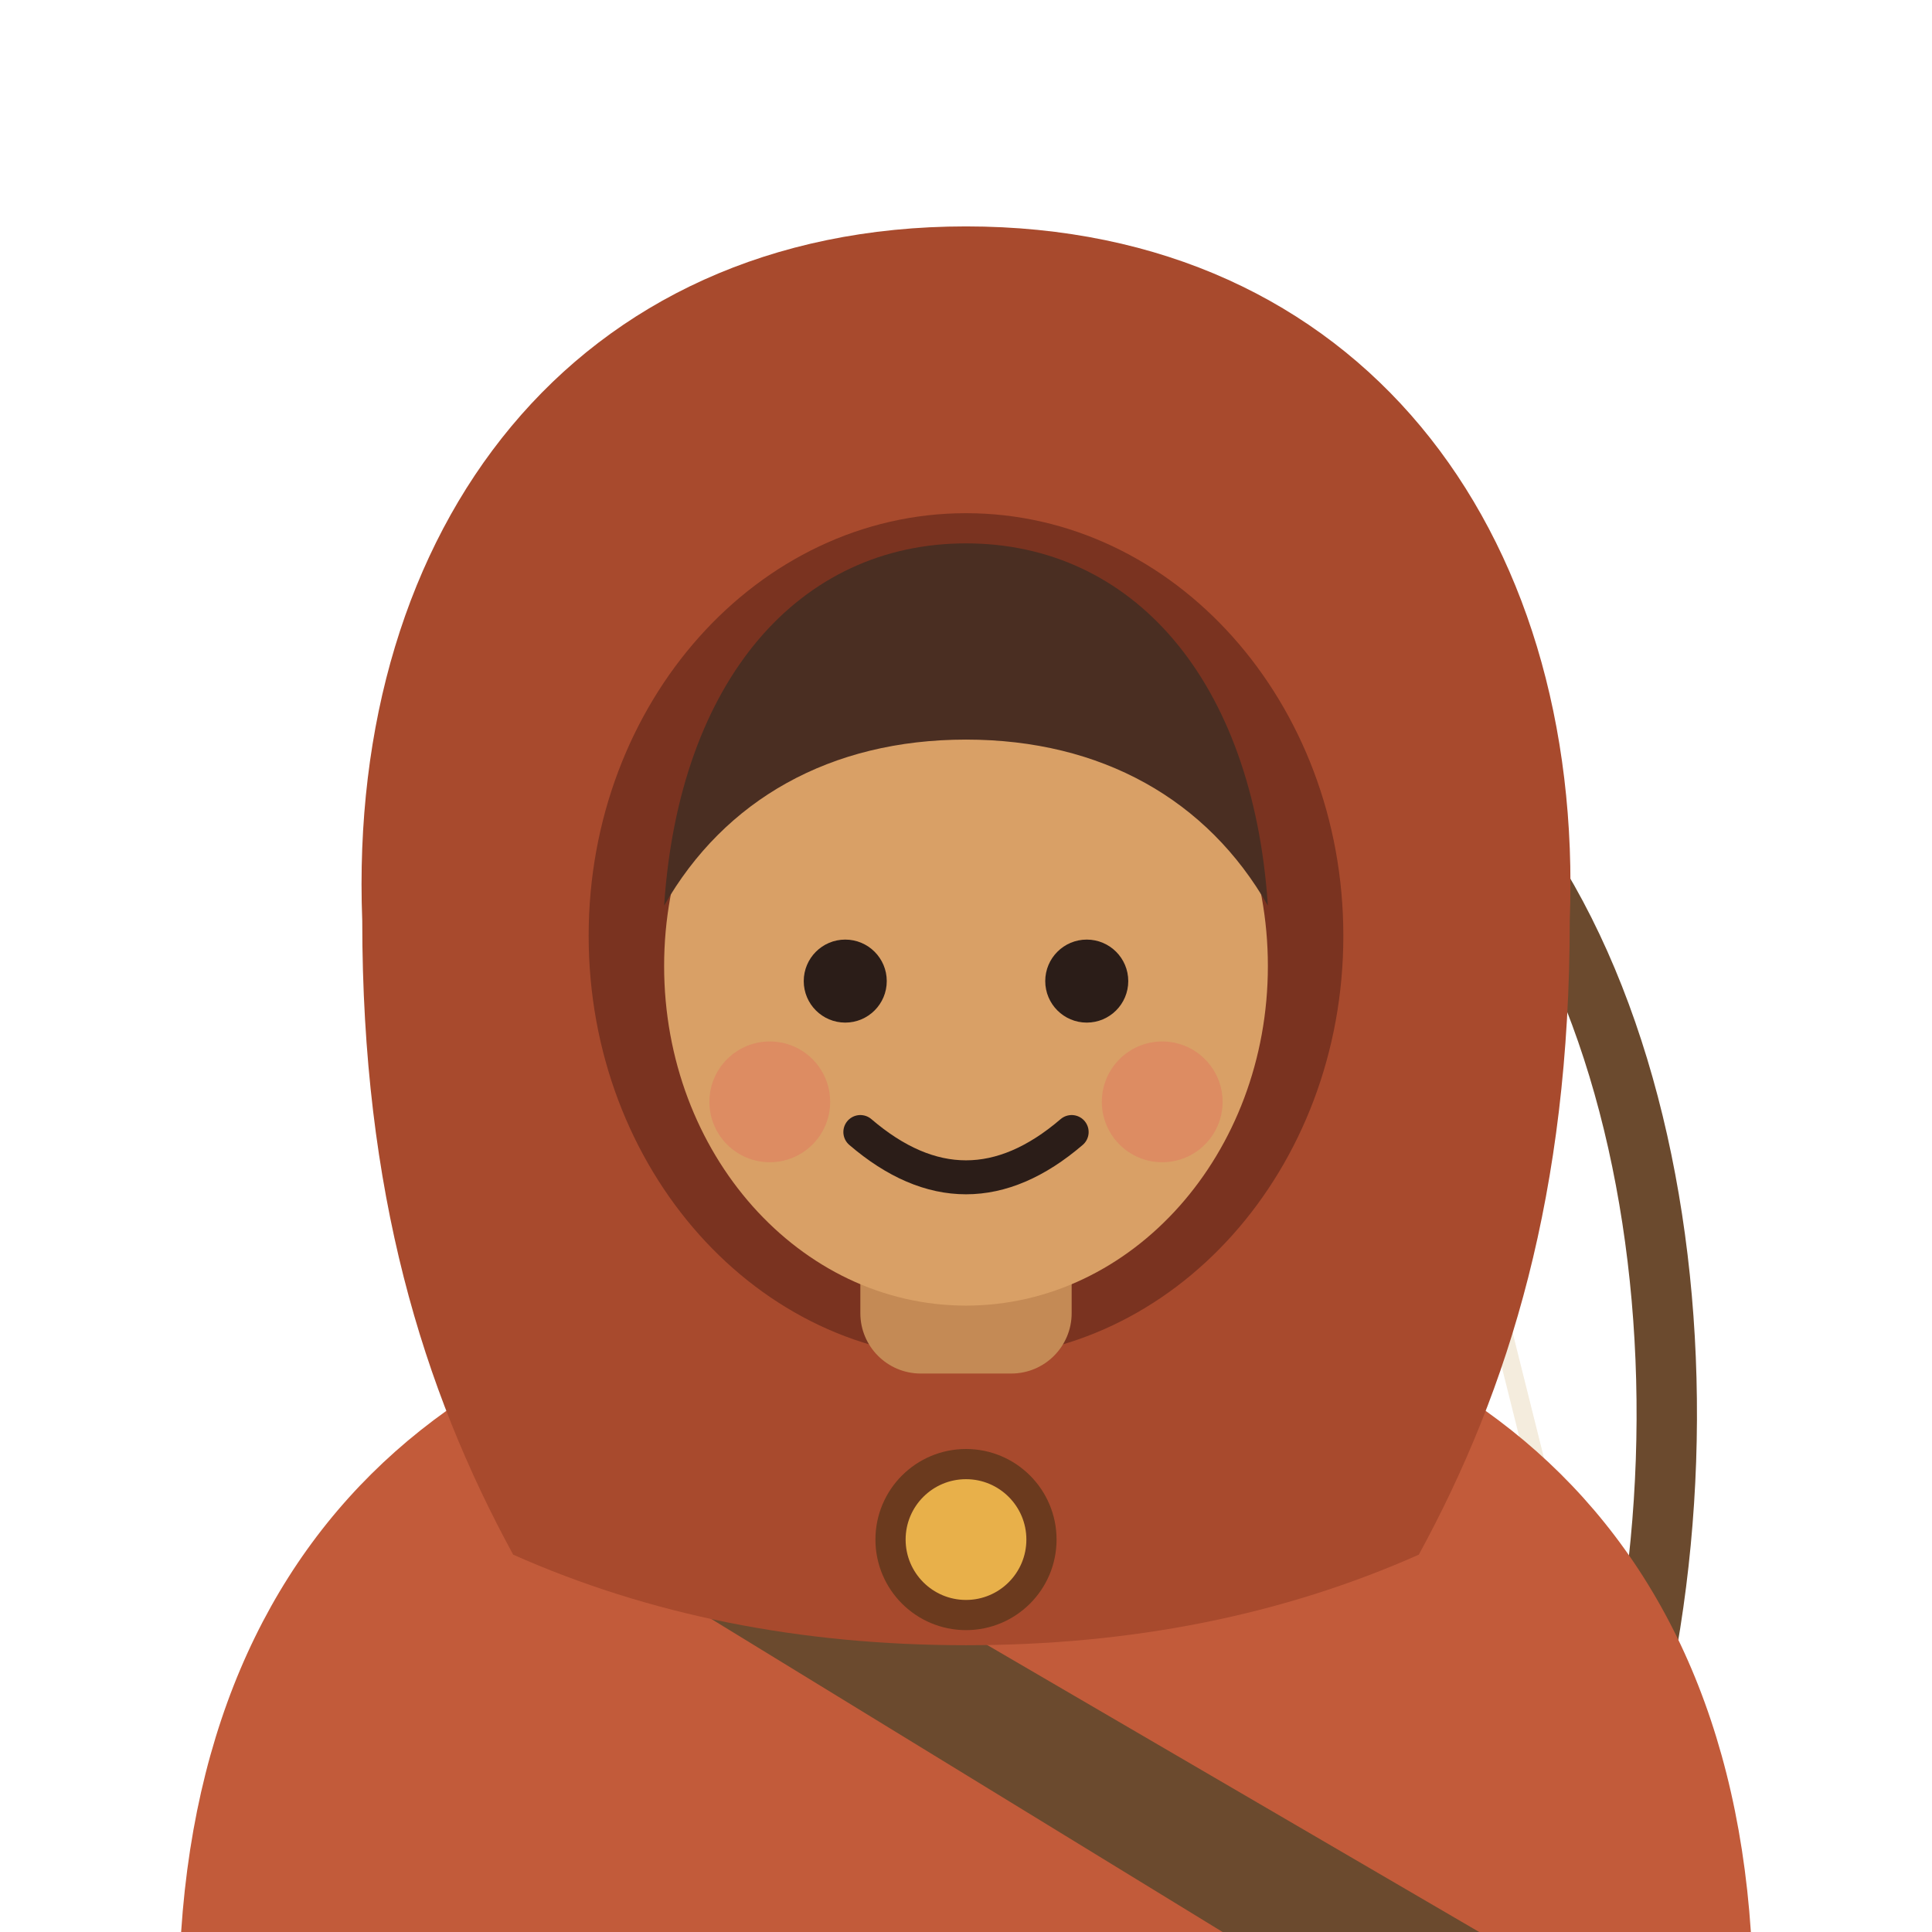
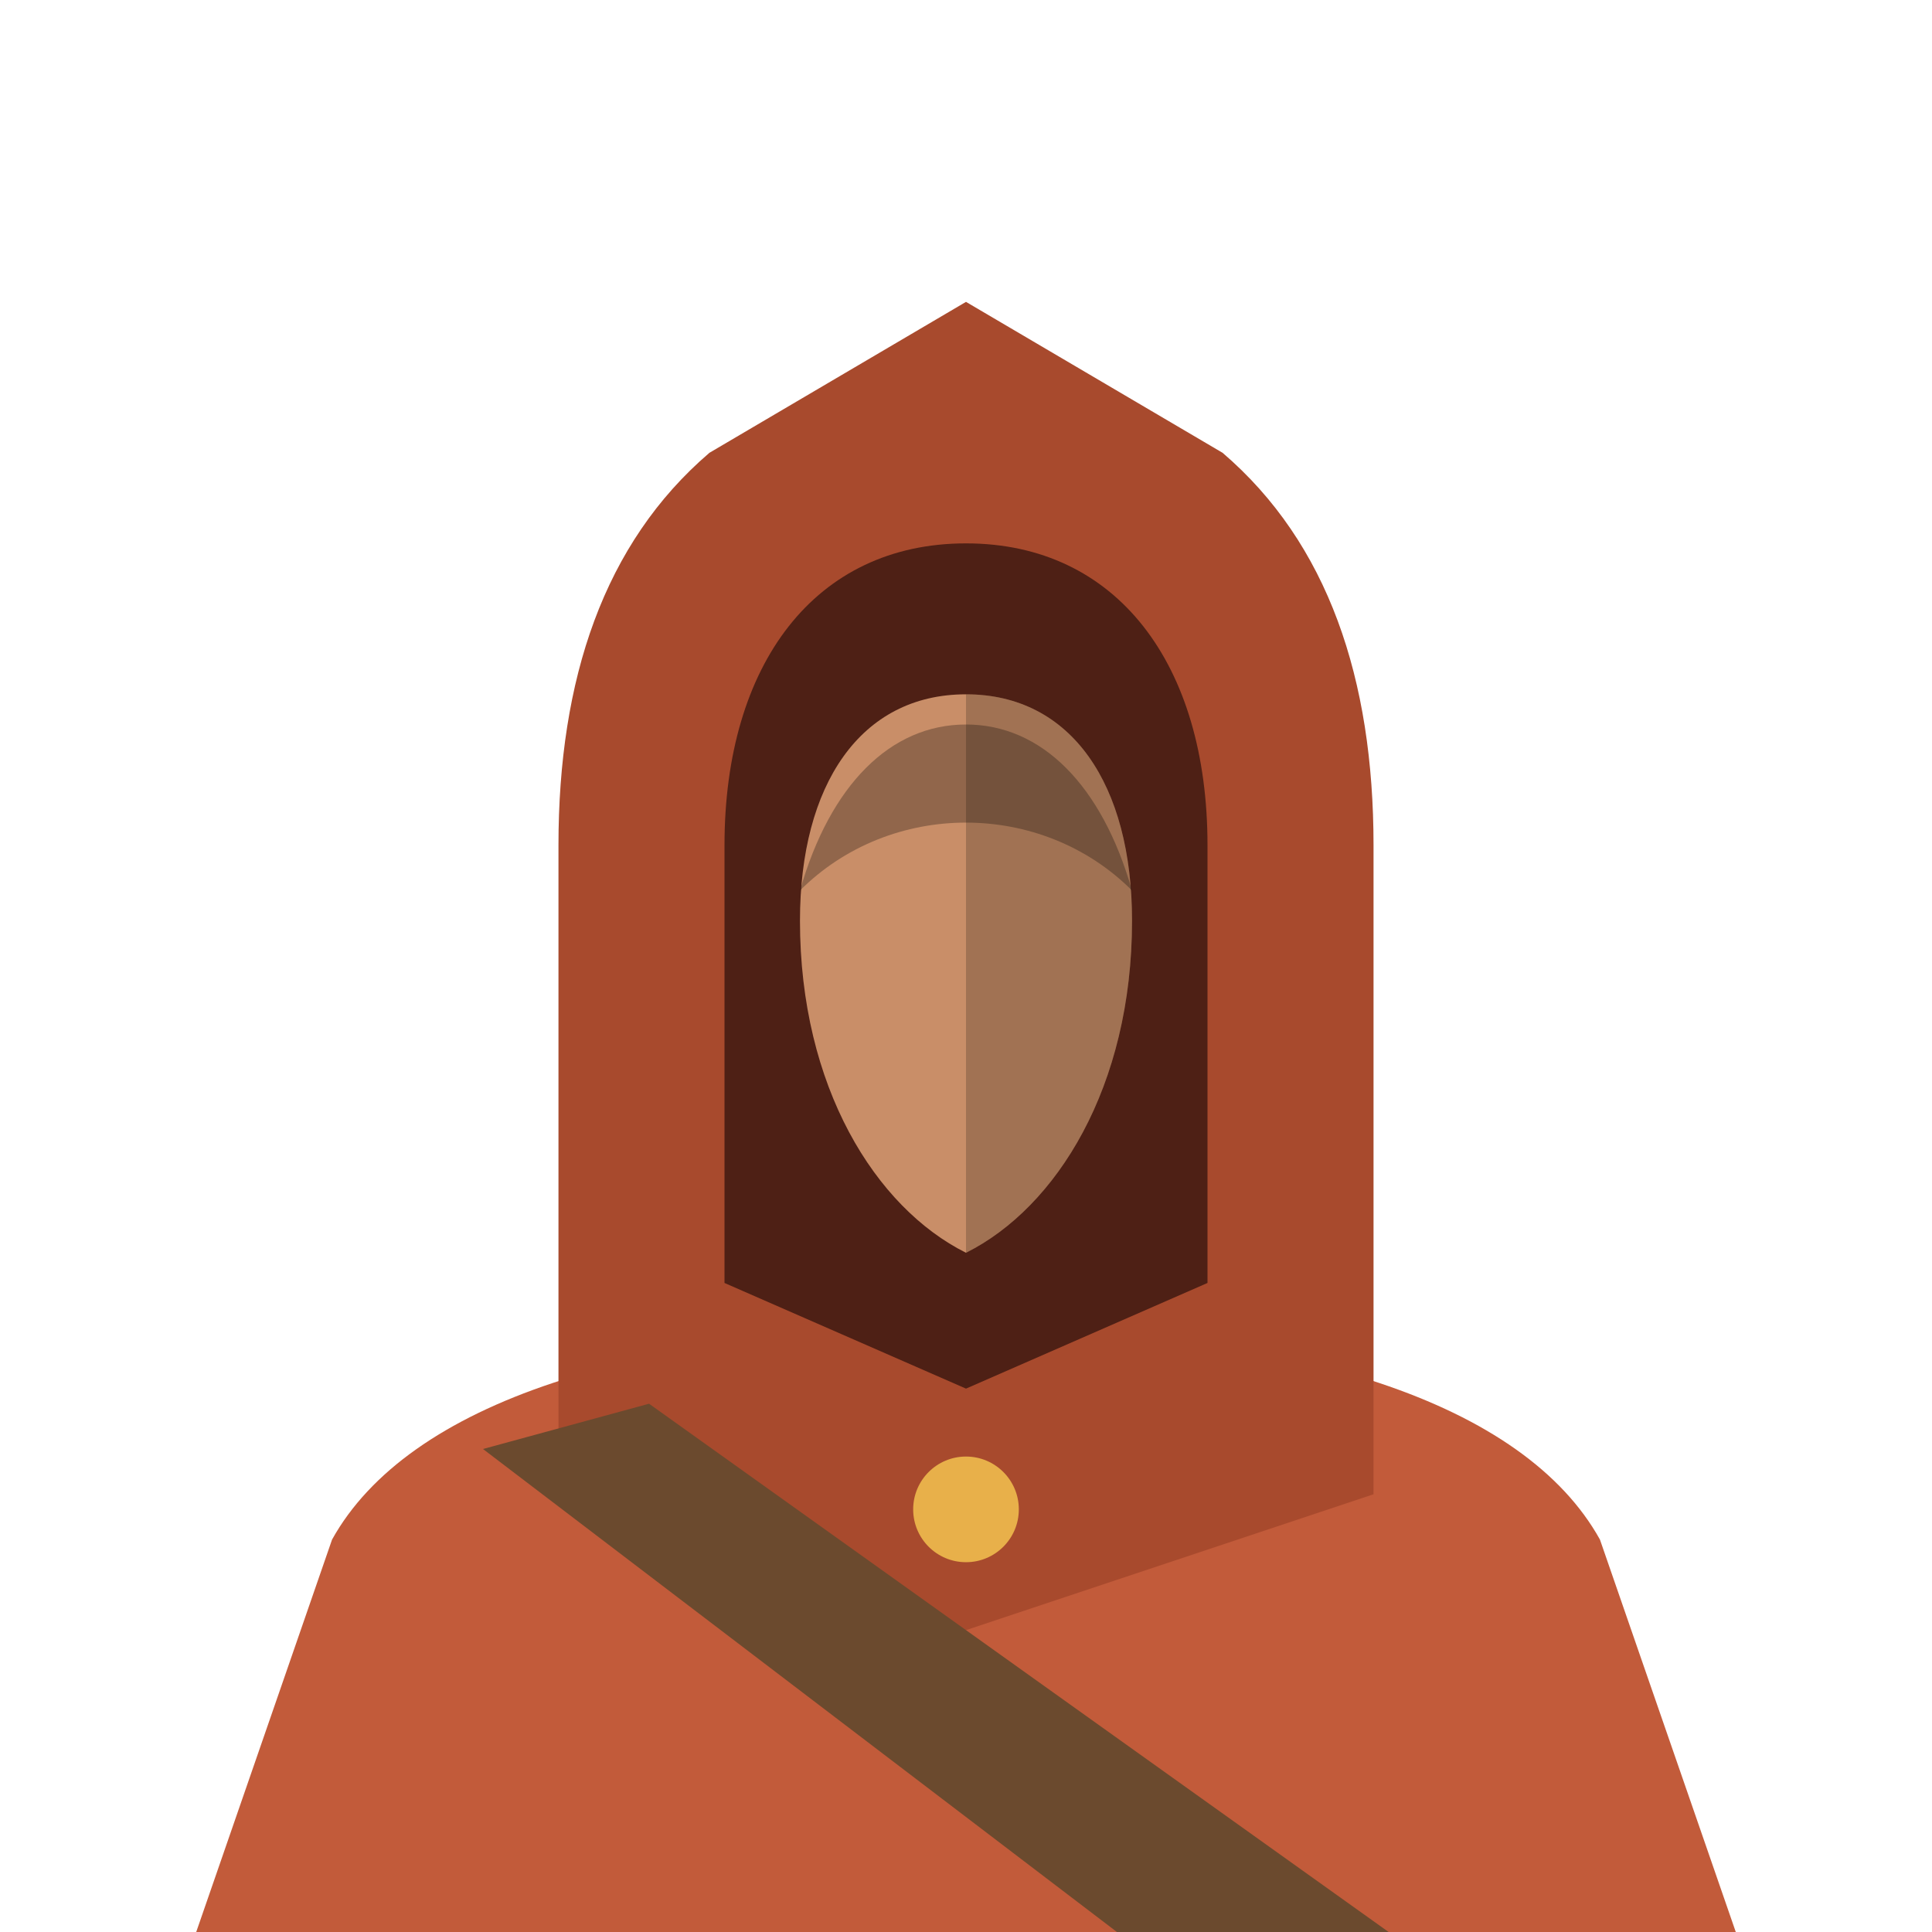
<svg xmlns="http://www.w3.org/2000/svg" width="256" height="256" viewBox="0 0 256 256">
-   <path fill="none" stroke="#F4ECDD" stroke-width="2.5" d="M178 92L214 236" />
-   <path fill="none" stroke="#6B4A2E" stroke-width="8" stroke-linecap="round" d="M178 92c40 20 52 90 36 144" />
-   <path fill="#C25B3A" d="M24 256c4-60 46-88 104-88s100 28 104 88z" />
-   <path fill="#6B4A2E" d="M64 196l12-10 120 70h-34z" />
-   <path fill="#A84A2D" d="M128 30c-52 0-82 40-80 92 0 36 8 62 20 84 18 8 38 12 60 12s42-4 60-12c12-22 20-48 20-84 2-52-28-92-80-92z" />
-   <ellipse fill="#7A3320" cx="128" cy="124" rx="50" ry="56" />
-   <rect fill="#C48A55" x="114" y="160" width="28" height="22" rx="8" />
-   <ellipse fill="#D9A066" cx="128" cy="128" rx="40" ry="45" />
-   <path fill="#4A2E22" d="M88 120c2-30 18-48 40-48s38 18 40 48c-8-14-22-22-40-22s-32 8-40 22z" />
-   <circle fill="#E07B5F" opacity="0.55" cx="102" cy="146" r="8" />
-   <circle fill="#E07B5F" opacity="0.55" cx="154" cy="146" r="8" />
-   <circle fill="#2B1D18" cx="112" cy="130" r="5.5" />
-   <circle fill="#2B1D18" cx="144" cy="130" r="5.5" />
-   <path fill="none" stroke="#2B1D18" stroke-width="4.5" stroke-linecap="round" d="M114 150q14 12 28 0" />
-   <circle fill="#E8B04A" stroke="#6B3A1E" stroke-width="4" cx="128" cy="204" r="10" />
+   <path fill="#C25B3A" d="M26 256l18-52c10-18 40-28 84-28s74 10 84 28l18 52z" />
+   <path fill="#A84A2D" d="M128 40l-34 20c-14 12-20 30-20 52v86l54 18 54-18v-86c0-22-6-40-20-52z" />
+   <path fill="#4E2015" d="M128 72c-20 0-32 16-32 40v58l32 14 32-14v-58c0-24-12-40-32-40z" />
+   <path fill="#C98E68" d="M128 92c-14 0-22 12-22 30 0 22 10 38 22 44 12-6 22-22 22-44 0-18-8-30-22-30z" />
+   <path fill="#000" opacity="0.2" d="M128 92c14 0 22 12 22 30 0 22-10 38-22 44z" />
+   <path fill="#000" opacity="0.28" d="M106 118c4-14 12-22 22-22s18 8 22 22c-6-6-14-9-22-9s-16 3-22 9z" />
+   <path fill="#6B4A2E" d="M64 192l22-6 98 70h-36z" />
+   <circle fill="#E8B04A" cx="128" cy="200" r="7" />
</svg>
